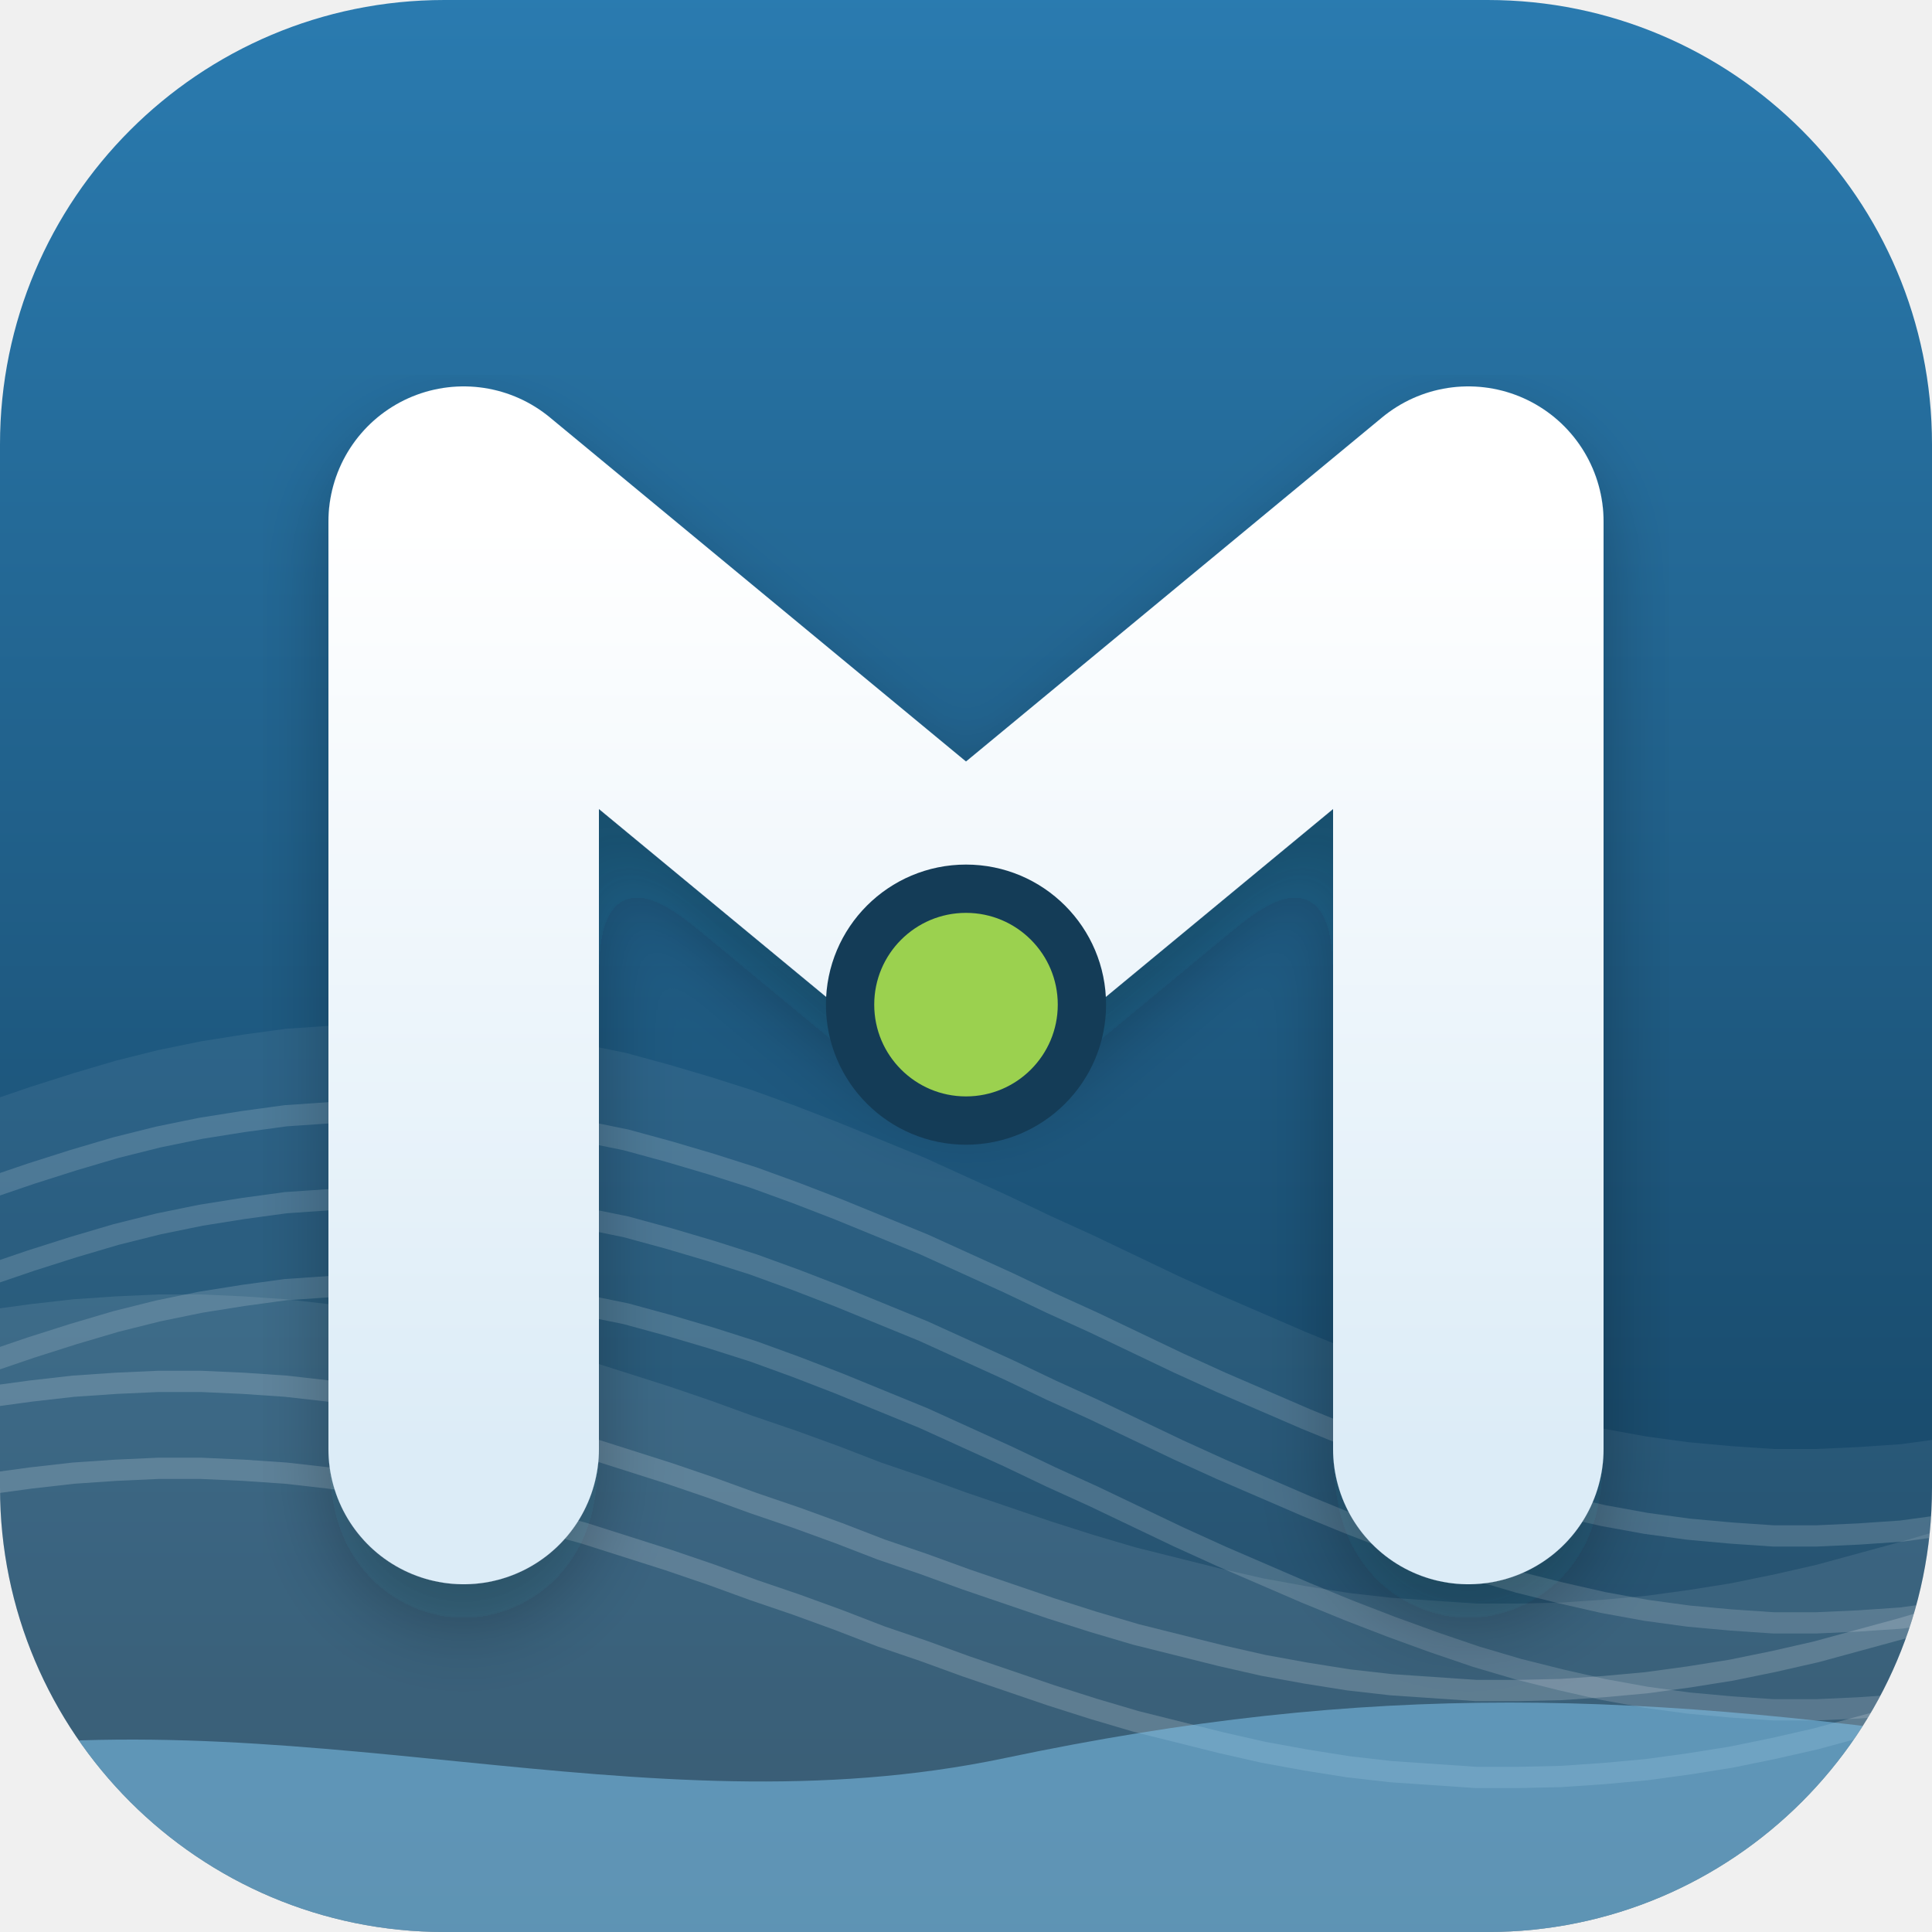
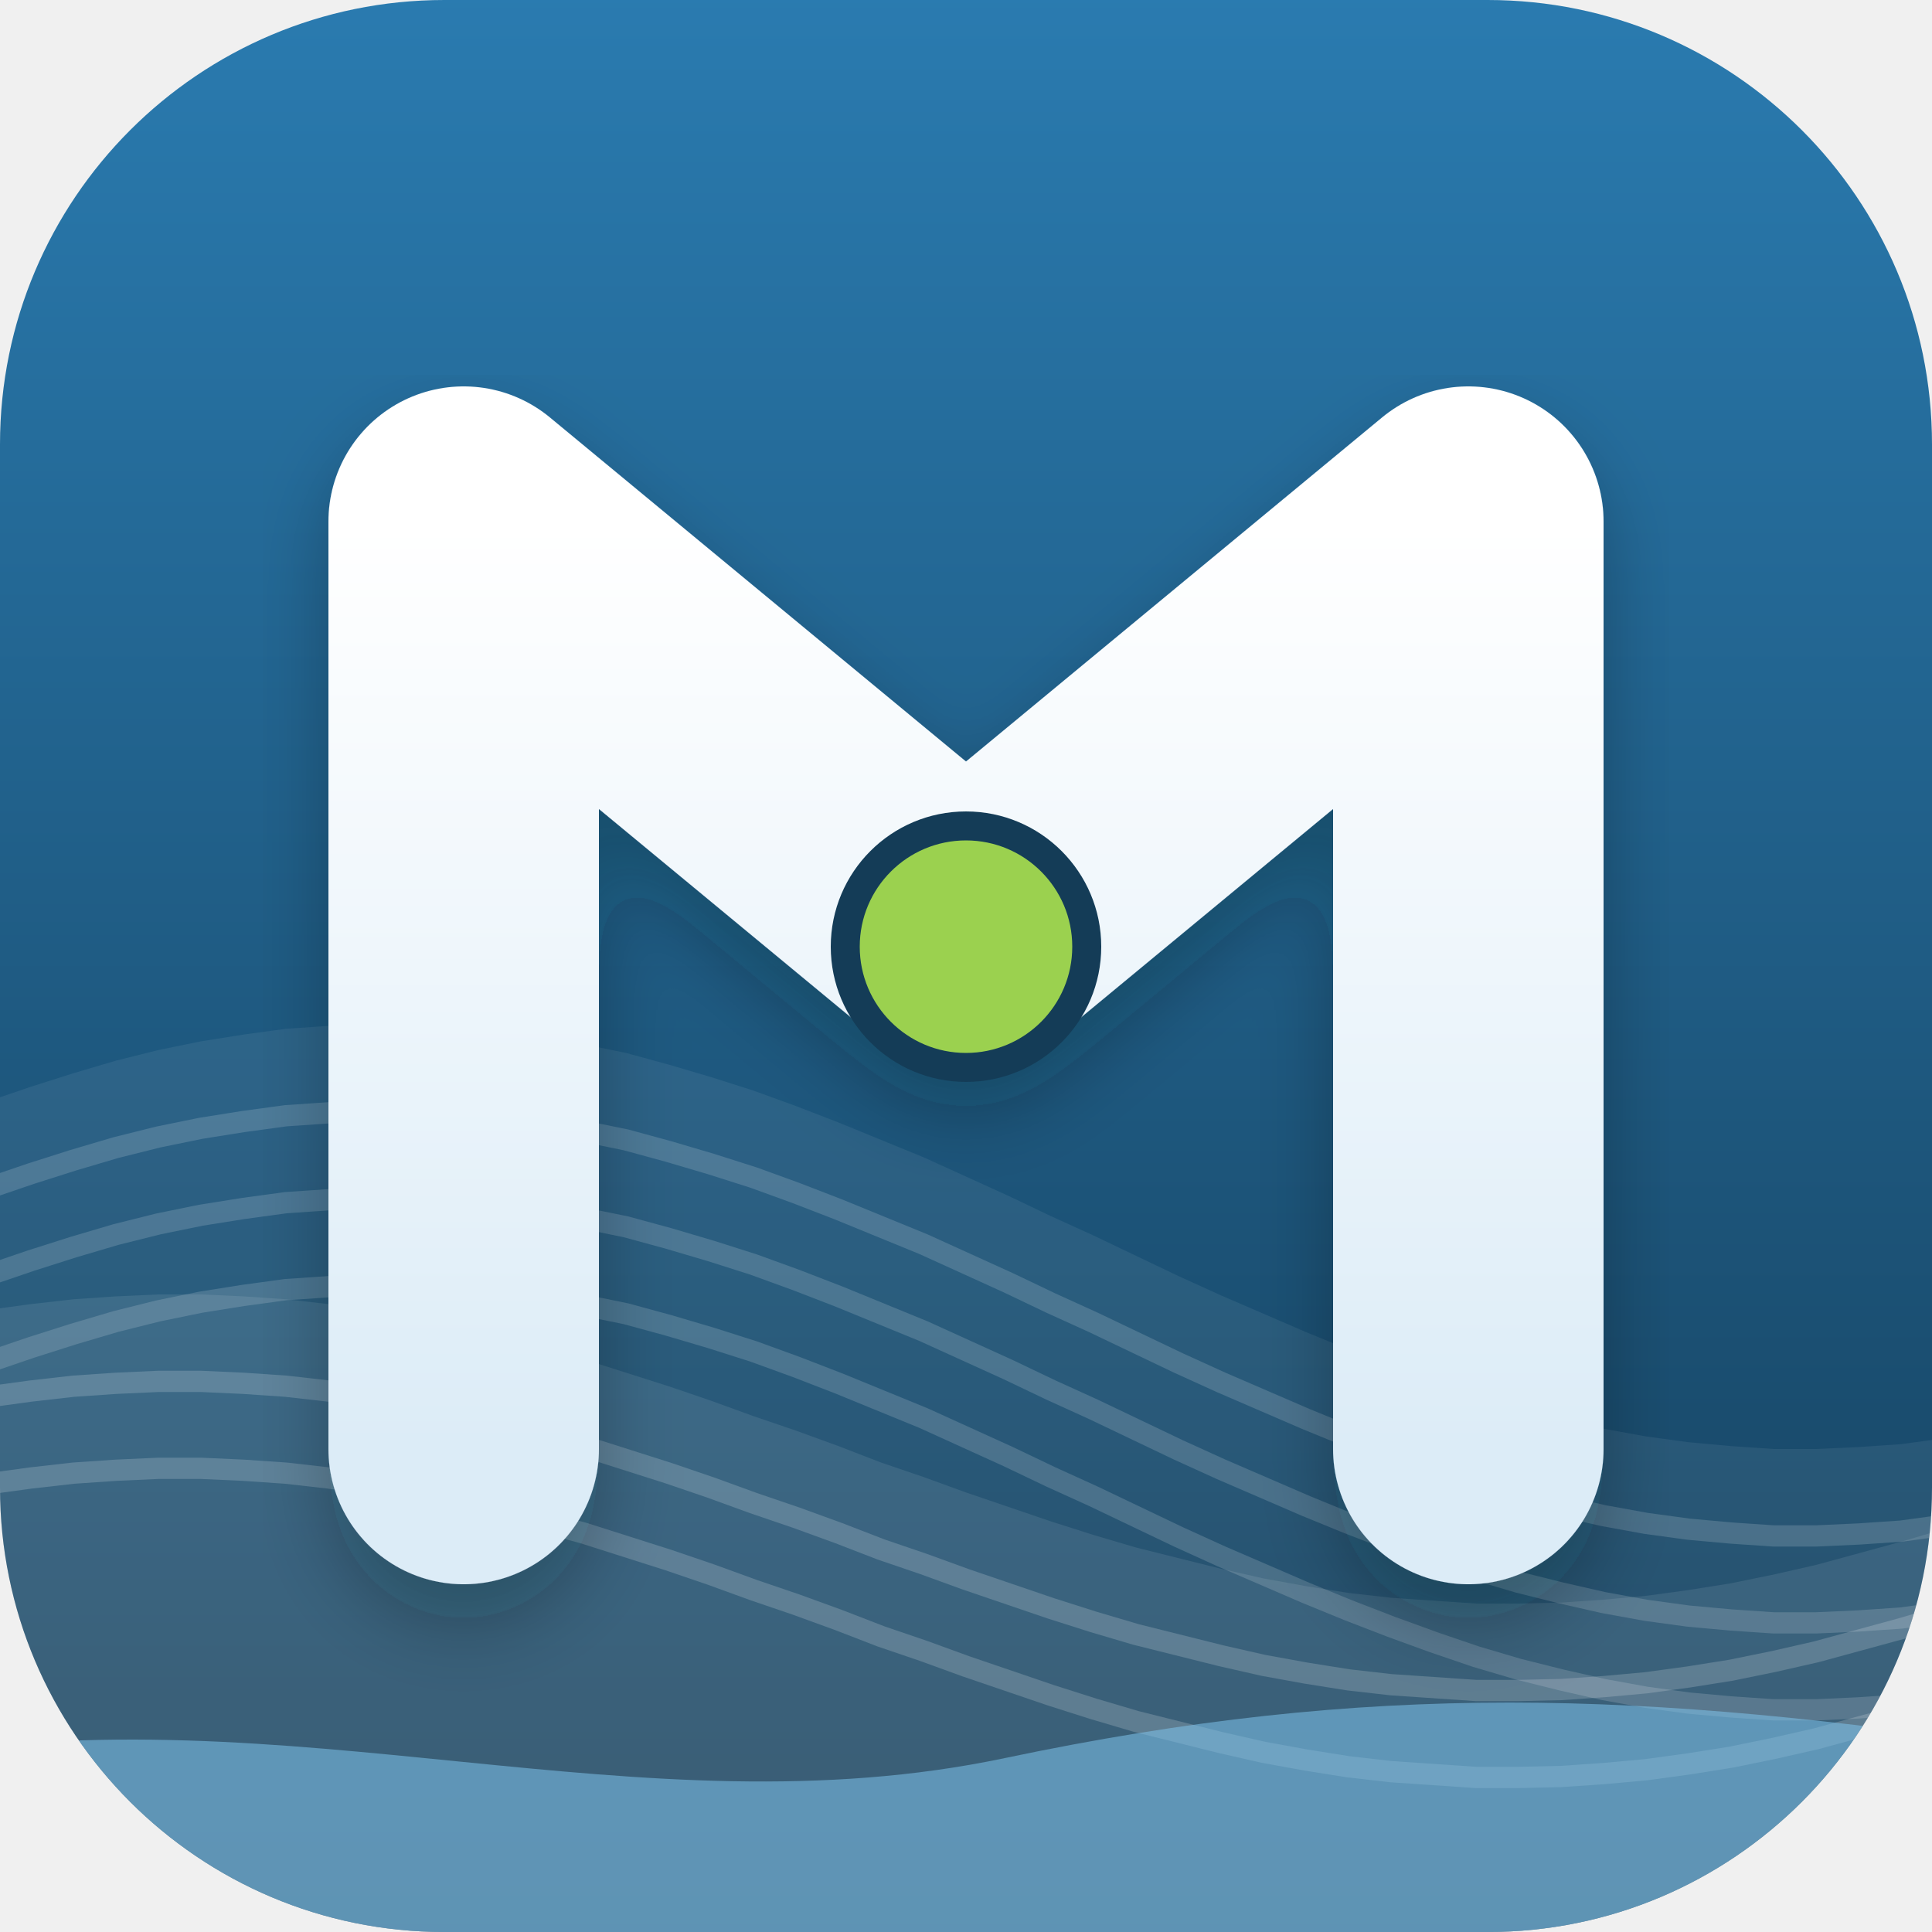
<svg xmlns="http://www.w3.org/2000/svg" viewBox="0 0 200 200" width="200" height="200">
  <defs>
    <linearGradient id="bg" x1="0" y1="0" x2="0" y2="1">
      <stop offset="0" stop-color="#2a7bb0" />
      <stop offset="1" stop-color="#143c57" />
    </linearGradient>
    <radialGradient id="gl" cx=".25" cy=".1" r=".8">
      <stop offset="0" stop-color="#fff" stop-opacity=".28" />
      <stop offset="1" stop-color="#fff" stop-opacity="0" />
    </radialGradient>
    <linearGradient id="gv" x1="0" y1="0" x2="0" y2="1">
      <stop offset="0" stop-color="#ffffff" />
      <stop offset="1" stop-color="#dcecf7" />
    </linearGradient>
    <linearGradient id="rv" x1="0" y1="0" x2="0" y2="1">
      <stop offset="0" stop-color="#ffffff" />
      <stop offset="1" stop-color="#dcecf7" />
    </linearGradient>
    <filter id="sh" x="-20%" y="-20%" width="140%" height="150%">
      <feDropShadow dx="0" dy="4" stdDeviation="4" flood-color="#04141f" flood-opacity=".28" />
    </filter>
    <clipPath id="cl">
      <rect width="200" height="200" rx="46" />
    </clipPath>
  </defs>
  <rect width="200" height="200" rx="46" fill="url(#bg)" />
  <g clip-path="url(#cl)">
    <path d="M-10.0 117.5 L-5.6 115.7 L-1.2 114.0 L3.2 112.5 L7.6 111.1 L12.0 109.8 L16.4 108.7 L20.8 107.8 L25.2 107.1 L29.6 106.5 L34.0 106.2 L38.4 106.0 L42.8 106.0 L47.2 106.3 L51.6 106.7 L56.0 107.3 L60.4 108.1 L64.8 109.0 L69.2 110.2 L73.6 111.5 L78.0 112.9 L82.4 114.5 L86.8 116.2 L91.2 118.0 L95.6 119.8 L100.0 121.8 L104.4 123.8 L108.8 125.9 L113.2 127.9 L117.6 130.0 L122.0 132.1 L126.4 134.1 L130.8 136.0 L135.2 137.9 L139.6 139.7 L144.0 141.4 L148.4 143.0 L152.8 144.5 L157.2 145.8 L161.6 146.9 L166.0 147.9 L170.4 148.7 L174.8 149.3 L179.2 149.7 L183.6 150.0 L188.0 150.0 L192.4 149.8 L196.8 149.5 L201.2 148.9 L205.6 148.2 L210.0 147.3 L210 210 L-10 210Z" fill="#fff" fill-opacity=".07" />
    <path d="M-10.0 126.5 L-5.6 124.7 L-1.2 123.0 L3.2 121.5 L7.6 120.1 L12.0 118.8 L16.4 117.7 L20.8 116.8 L25.2 116.1 L29.6 115.5 L34.0 115.2 L38.4 115.0 L42.8 115.0 L47.2 115.3 L51.6 115.7 L56.0 116.3 L60.4 117.1 L64.8 118.0 L69.2 119.2 L73.6 120.5 L78.0 121.9 L82.4 123.5 L86.8 125.2 L91.2 127.0 L95.6 128.8 L100.0 130.8 L104.4 132.8 L108.8 134.9 L113.2 136.9 L117.6 139.0 L122.0 141.1 L126.4 143.1 L130.8 145.0 L135.2 146.9 L139.6 148.7 L144.0 150.4 L148.4 152.0 L152.8 153.5 L157.2 154.8 L161.6 155.9 L166.0 156.9 L170.4 157.7 L174.8 158.3 L179.2 158.7 L183.6 159.0 L188.0 159.0 L192.4 158.8 L196.8 158.5 L201.2 157.9 L205.6 157.2 L210.0 156.3" fill="none" stroke="#fff" stroke-opacity="0.16" stroke-width="2.2" />
    <path d="M-10.0 135.5 L-5.6 133.7 L-1.2 132.0 L3.2 130.5 L7.6 129.1 L12.0 127.8 L16.4 126.7 L20.8 125.8 L25.2 125.1 L29.6 124.5 L34.0 124.2 L38.4 124.0 L42.8 124.0 L47.2 124.3 L51.6 124.7 L56.0 125.3 L60.4 126.1 L64.8 127.0 L69.2 128.2 L73.6 129.5 L78.0 130.9 L82.4 132.5 L86.8 134.2 L91.2 136.0 L95.6 137.8 L100.0 139.8 L104.4 141.8 L108.8 143.9 L113.2 145.9 L117.6 148.0 L122.0 150.1 L126.4 152.1 L130.8 154.0 L135.2 155.9 L139.6 157.7 L144.0 159.4 L148.4 161.0 L152.8 162.5 L157.2 163.8 L161.6 164.9 L166.0 165.9 L170.4 166.7 L174.8 167.3 L179.2 167.7 L183.6 168.0 L188.0 168.0 L192.4 167.8 L196.8 167.5 L201.2 166.9 L205.6 166.2 L210.0 165.3" fill="none" stroke="#fff" stroke-opacity="0.16" stroke-width="2.2" />
    <path d="M-10.0 144.5 L-5.6 142.7 L-1.2 141.0 L3.2 139.5 L7.6 138.1 L12.0 136.8 L16.4 135.7 L20.8 134.8 L25.2 134.1 L29.6 133.5 L34.0 133.2 L38.4 133.0 L42.8 133.0 L47.2 133.3 L51.6 133.7 L56.0 134.3 L60.4 135.1 L64.8 136.0 L69.2 137.2 L73.6 138.5 L78.0 139.9 L82.4 141.5 L86.8 143.2 L91.2 145.0 L95.6 146.8 L100.0 148.8 L104.4 150.8 L108.8 152.9 L113.2 154.9 L117.6 157.0 L122.0 159.1 L126.4 161.1 L130.8 163.0 L135.2 164.9 L139.6 166.7 L144.0 168.4 L148.4 170.0 L152.8 171.5 L157.2 172.8 L161.6 173.9 L166.0 174.9 L170.4 175.7 L174.8 176.3 L179.2 176.7 L183.6 177.0 L188.0 177.0 L192.4 176.8 L196.8 176.5 L201.2 175.9 L205.6 175.2 L210.0 174.3" fill="none" stroke="#fff" stroke-opacity="0.16" stroke-width="2.2" />
    <path d="M-10.0 137.3 L-5.6 136.4 L-1.2 135.6 L3.2 135.0 L7.6 134.5 L12.0 134.2 L16.4 134.0 L20.8 134.0 L25.2 134.2 L29.6 134.5 L34.0 135.0 L38.4 135.6 L42.8 136.4 L47.2 137.3 L51.6 138.3 L56.0 139.5 L60.4 140.7 L64.8 142.1 L69.2 143.5 L73.6 145.0 L78.0 146.6 L82.4 148.1 L86.8 149.7 L91.2 151.4 L95.6 152.9 L100.0 154.5 L104.4 156.0 L108.8 157.5 L113.2 158.9 L117.6 160.2 L122.0 161.3 L126.4 162.4 L130.8 163.4 L135.2 164.2 L139.6 164.9 L144.0 165.4 L148.4 165.7 L152.8 166.0 L157.2 166.0 L161.6 165.9 L166.0 165.6 L170.4 165.2 L174.8 164.6 L179.2 163.9 L183.6 163.0 L188.0 162.0 L192.4 160.8 L196.8 159.6 L201.2 158.3 L205.6 156.9 L210.0 155.4 L210 210 L-10 210Z" fill="#fff" fill-opacity=".09" />
    <path d="M-10.0 146.3 L-5.6 145.4 L-1.2 144.6 L3.2 144.0 L7.6 143.5 L12.0 143.2 L16.4 143.0 L20.8 143.0 L25.2 143.2 L29.6 143.5 L34.0 144.0 L38.4 144.6 L42.8 145.4 L47.2 146.3 L51.6 147.3 L56.0 148.5 L60.4 149.7 L64.8 151.1 L69.2 152.5 L73.6 154.0 L78.0 155.6 L82.4 157.1 L86.8 158.7 L91.2 160.4 L95.6 161.9 L100.0 163.5 L104.4 165.0 L108.8 166.5 L113.2 167.9 L117.6 169.2 L122.0 170.3 L126.4 171.4 L130.8 172.4 L135.2 173.2 L139.6 173.9 L144.0 174.4 L148.4 174.7 L152.8 175.0 L157.2 175.0 L161.6 174.9 L166.0 174.6 L170.4 174.2 L174.8 173.6 L179.2 172.9 L183.6 172.0 L188.0 171.0 L192.4 169.8 L196.8 168.6 L201.2 167.3 L205.6 165.9 L210.0 164.4" fill="none" stroke="#fff" stroke-opacity="0.18" stroke-width="2.2" />
    <path d="M-10.0 155.3 L-5.6 154.4 L-1.2 153.6 L3.2 153.0 L7.6 152.5 L12.0 152.2 L16.4 152.0 L20.8 152.0 L25.2 152.2 L29.6 152.5 L34.0 153.0 L38.4 153.6 L42.8 154.4 L47.2 155.3 L51.6 156.3 L56.0 157.5 L60.4 158.7 L64.8 160.1 L69.2 161.5 L73.6 163.0 L78.0 164.6 L82.4 166.1 L86.8 167.7 L91.2 169.4 L95.6 170.9 L100.0 172.5 L104.4 174.0 L108.8 175.5 L113.2 176.9 L117.6 178.2 L122.0 179.3 L126.4 180.4 L130.8 181.4 L135.2 182.2 L139.6 182.9 L144.0 183.4 L148.4 183.7 L152.8 184.0 L157.2 184.0 L161.6 183.9 L166.0 183.6 L170.4 183.2 L174.8 182.6 L179.2 181.9 L183.6 181.0 L188.0 180.0 L192.4 178.8 L196.8 177.6 L201.2 176.3 L205.6 174.9 L210.0 173.4" fill="none" stroke="#fff" stroke-opacity="0.18" stroke-width="2.2" />
    <path d="M-10 182C30 175 66 190 104 182S170 175 210 181V210H-10Z" fill="#7ec3ea" fill-opacity=".55" />
  </g>
  <g filter="url(#sh)">
    <path d="M48 150V54L100 97" fill="none" stroke="url(#gv)" stroke-width="28" stroke-linecap="round" stroke-linejoin="round" />
    <path d="M100 97L152 54V150" fill="none" stroke="url(#rv)" stroke-width="28" stroke-linecap="round" stroke-linejoin="round" />
  </g>
-   <circle cx="100" cy="104" r="12" fill="#9bd14f" stroke="#143c57" stroke-width="5" />
+   <circle cx="100" cy="98" r="12.5" fill="#9bd14f" stroke="#143c57" stroke-width="3" />
</svg>
